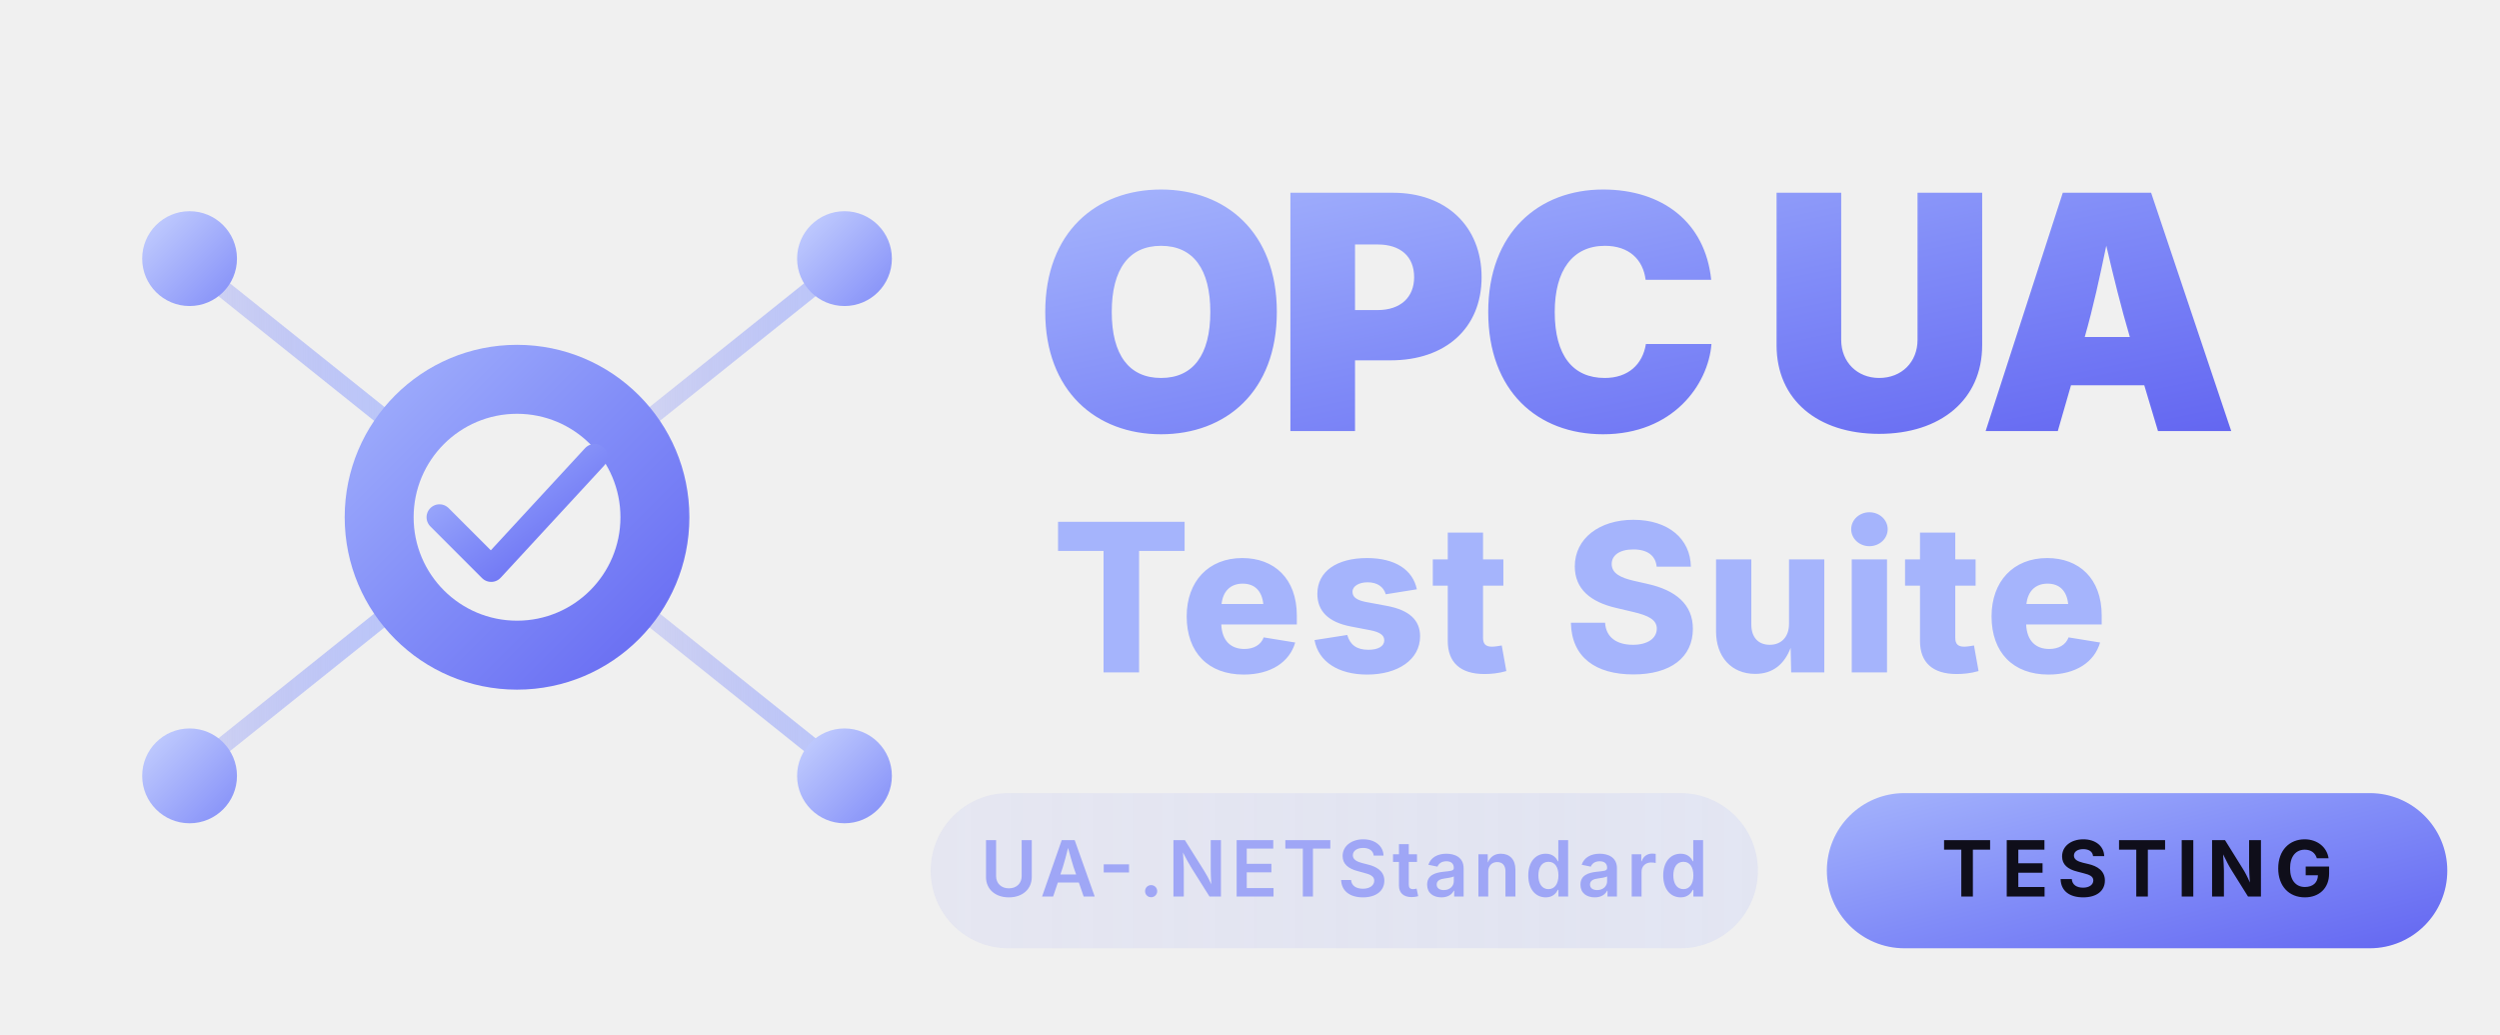
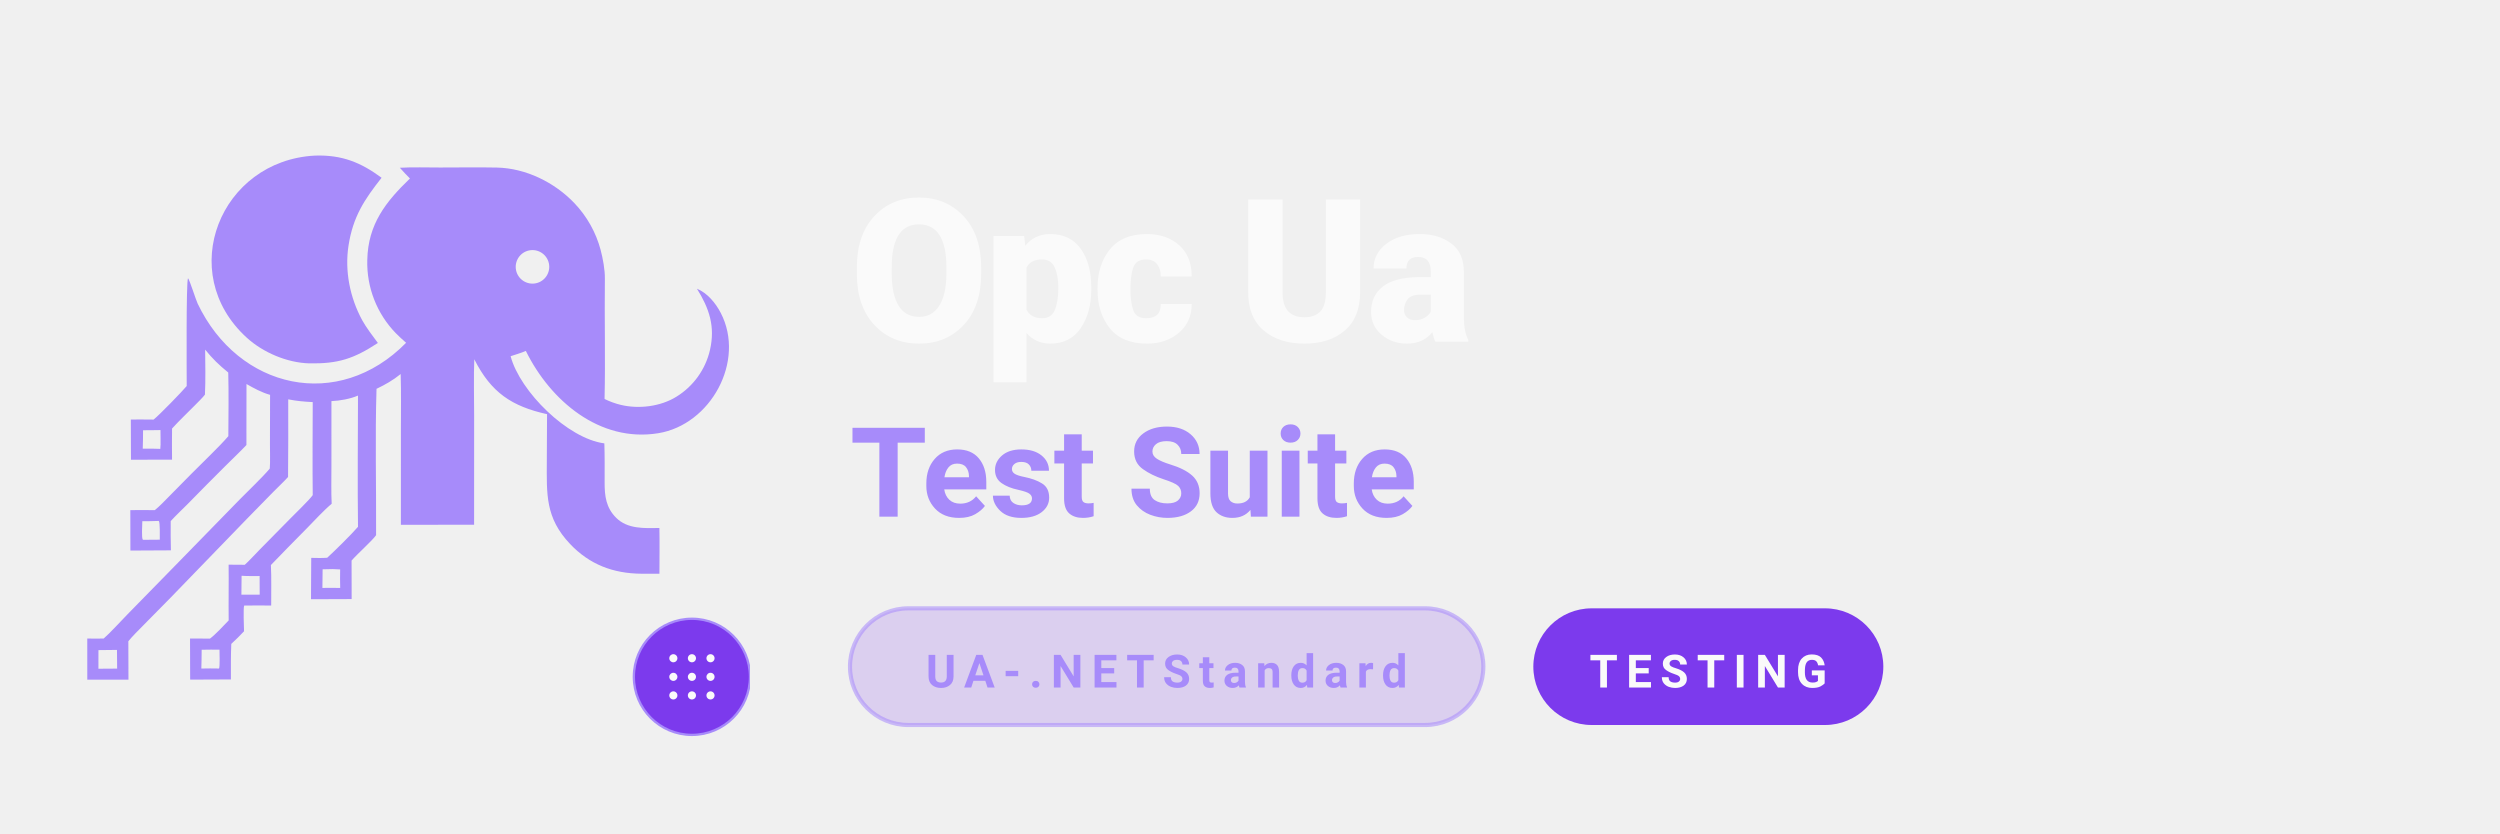
- <svg xmlns="http://www.w3.org/2000/svg" viewBox="0 0 290 120" width="290" height="120">
-   <defs>
-     <linearGradient id="brand" x1="0%" y1="0%" x2="100%" y2="100%">
-       <stop offset="0%" stop-color="#A5B4FC" />
-       <stop offset="50%" stop-color="#818CF8" />
-       <stop offset="100%" stop-color="#6366F1" />
-     </linearGradient>
-     <linearGradient id="node" x1="0%" y1="0%" x2="100%" y2="100%">
-       <stop offset="0%" stop-color="#C7D2FE" />
-       <stop offset="100%" stop-color="#818CF8" />
-     </linearGradient>
-     <linearGradient id="line" x1="0%" y1="0%" x2="100%" y2="0%">
-       <stop offset="0%" stop-color="#818CF8" stop-opacity="0.3" />
-       <stop offset="100%" stop-color="#A5B4FC" stop-opacity="0.7" />
-     </linearGradient>
-     <linearGradient id="badge1" x1="0%" y1="0%" x2="100%" y2="0%">
-       <stop offset="0%" stop-color="#818CF8" stop-opacity="0.1" />
-       <stop offset="100%" stop-color="#A5B4FC" stop-opacity="0.18" />
-     </linearGradient>
-     <mask id="ringMask" maskContentUnits="userSpaceOnUse">
-       <rect x="-100" y="-100" width="500" height="500" fill="white" />
-       <circle cx="44" cy="44" r="12" fill="black" />
-     </mask>
-   </defs>
-   <g transform="translate(16, 16)">
-     <line x1="60" y1="32" x2="80" y2="16" stroke="url(#line)" stroke-width="2" stroke-linecap="round" />
-     <line x1="60" y1="56" x2="80" y2="72" stroke="url(#line)" stroke-width="2" stroke-linecap="round" />
-     <line x1="28" y1="32" x2="8" y2="16" stroke="url(#line)" stroke-width="2" stroke-linecap="round" />
-     <line x1="28" y1="56" x2="8" y2="72" stroke="url(#line)" stroke-width="2" stroke-linecap="round" />
-     <circle cx="44" cy="44" r="20" fill="url(#brand)" mask="url(#ringMask)" />
-     <circle cx="82" cy="14" r="5.5" fill="url(#node)" />
-     <circle cx="82" cy="74" r="5.5" fill="url(#node)" />
-     <circle cx="6" cy="14" r="5.5" fill="url(#node)" />
-     <circle cx="6" cy="74" r="5.5" fill="url(#node)" />
-     <path d="M35 44 L41 50 L53 37" fill="none" stroke="url(#brand)" stroke-width="3" stroke-linecap="round" stroke-linejoin="round" />
+ <svg xmlns="http://www.w3.org/2000/svg" width="600" height="200" viewBox="0 0 600 200">
+   <svg x="20" y="20" width="160" height="160" viewBox="236 229 574 574">
+     <defs>
+       <mask id="cutouts" maskUnits="userSpaceOnUse" x="236" y="229" width="574" height="574">
+         <rect x="236" y="229" width="574" height="574" fill="white" />
+         <path fill="black" d="M619.618 372.914C627.415 371.2 635.123 376.141 636.822 383.941C638.521 391.742 633.565 399.441 625.761 401.124C617.978 402.803 610.306 397.864 608.612 390.085C606.918 382.305 611.842 374.623 619.618 372.914Z" />
+         <path fill="black" d="M249.02 717.001L264.969 716.824L265.105 732.919L248.992 733.027C249.066 727.737 249.012 722.304 249.02 717.001Z" />
+         <path fill="black" d="M337.884 716.685C342.891 716.534 348.206 716.604 353.238 716.586C353.258 719.136 353.693 731.506 352.834 732.844C347.76 732.736 342.685 732.743 337.612 732.866C337.842 727.777 337.79 721.858 337.884 716.685Z" />
+         <path fill="black" d="M372.261 652.986C376.872 653.36 383.045 653.203 387.774 653.214C387.735 658.522 387.82 663.963 387.845 669.283L372.098 669.284L372.261 652.986Z" />
+         <path fill="black" d="M450.732 647.235L457.119 647.532C456.932 652.779 457.088 658.203 457.162 663.466L449.213 663.39L441.844 663.451L442.02 647.421L450.732 647.235Z" />
+         <path fill="black" d="M300.999 605.764C302.133 607.16 301.801 619.237 301.826 621.916L287.516 622.03L287.125 621.79C286.069 620.116 286.714 608.775 286.791 606.033C291.528 606.039 296.265 605.949 300.999 605.764Z" />
+         <path fill="black" d="M287.424 527.696C292.289 527.738 297.534 527.595 302.424 527.544C302.318 532.34 302.801 539.208 302.272 543.727C297.452 543.436 292.025 543.552 287.154 543.55C287.392 538.451 287.375 532.831 287.424 527.696Z" />
+       </mask>
+     </defs>
+     <g mask="url(#cutouts)">
+       <path fill="#A78BFA" d="M508.526 301.692C518.464 301.076 532.852 301.47 543.15 301.479C559.15 301.493 576.102 301.178 592.027 301.521C616.978 302.057 641.774 314.259 658.886 332.24C669.629 343.543 677.366 357.359 681.391 372.424C683.345 379.859 685.141 389.46 685.047 397.177C684.628 431.614 685.585 466.356 684.773 500.768C689.267 502.994 693.995 504.709 698.871 505.882C714.32 509.575 733.022 507.292 746.635 498.821C761.265 489.825 771.676 475.337 775.537 458.601C780.198 438.288 774.866 422.727 764.318 405.826C773.348 409.586 780.413 418.171 784.839 426.715C806.298 468.138 776.167 522.962 730.927 530.269C680.586 538.4 638.086 502.236 617.005 459.401C613.579 460.934 607.617 462.713 603.889 463.946C612.006 494.435 653.006 534.884 684.599 538.999C684.969 550.017 684.848 561.627 684.829 572.764C684.809 584.385 686.04 594.362 694.762 603.061C704.582 612.854 718.911 612.049 731.993 611.86C732.252 624.738 732.034 638.295 732.02 651.223L716.508 651.227C692.146 651.023 671.844 643.287 655.076 625.609C633.584 602.951 635.008 582.577 635.058 554.254C635.053 540.788 635.118 527.321 635.253 513.855C604.758 507.056 587.046 495.2 572.605 466.584C572.005 481.468 572.482 500.011 572.482 515.117L572.456 609.023L509.406 609.127L509.428 527.211C509.438 511.474 509.734 494.922 509.22 479.296C502.637 484.646 496.043 488.383 488.44 492.018C487.135 532.584 488.3 577.153 488.056 618.047C484.779 622.767 472.039 634.04 466.954 639.905L467.022 673.059L432.021 673.186C432.01 661.314 432.077 649.442 432.22 637.571C436.993 637.674 441.203 637.809 445.983 637.47C452.572 631.466 466.738 617.475 472.484 610.843C472.004 573.483 472.435 535.268 472.481 497.834C465.802 500.725 456.872 502.334 449.625 502.604L449.603 559.033C449.598 569.155 449.324 581.016 449.819 591.003C443.541 596.143 434.432 606.006 428.497 612.069C418.085 622.554 407.75 633.117 397.495 643.756C398.076 654.998 397.69 667.223 397.746 678.606C390.098 678.512 382.321 678.598 374.662 678.615L374.447 678.803C373.635 680.787 374.245 697.429 374.364 700.77C370.6 704.844 367.427 707.87 363.393 711.632C362.943 721.949 363.044 731.935 363.058 742.259L327.978 742.404L327.868 707.011L345.06 707.082C349.619 703.703 357.027 695.707 361.139 691.434C360.933 675.451 361.293 659.497 361.086 643.432C365.693 643.407 370.385 643.492 375 643.53C378.926 640.009 383.844 634.532 387.727 630.602C396.633 621.675 405.483 612.691 414.276 603.653C417.882 599.961 431.187 587.095 433.512 583.544C433.193 557.059 433.46 529.999 433.506 503.471C425.54 503.011 420.225 502.603 412.409 501.089C412.504 523.373 412.457 545.658 412.268 567.943C408.693 571.894 403.62 576.664 399.738 580.588L376.832 603.98L311.001 671.98L287.32 695.994C283.466 699.928 278.083 705.176 274.754 709.372L274.862 742.446L239.401 742.436L239.389 707.008C244.101 707.144 248.816 707.145 253.529 707.011C258.447 702.855 269.044 691.272 274.048 686.159L317.58 641.676L370.639 587.298C377.859 579.913 390.428 568.017 396.522 560.705C396.998 555.202 396.658 545.661 396.673 539.762L396.787 497.209C389.692 495.268 382.843 491.503 376.476 487.894L376.416 540.427C370.869 546.323 364.047 552.707 358.229 558.523C347.333 569.364 336.515 580.283 325.774 591.278C320.843 596.25 315.988 600.716 311.233 605.902C311.133 614.301 311.189 622.7 311.403 631.097L276.531 631.277L276.46 596.471C283.399 596.331 290.566 596.449 297.524 596.485C301.39 593.432 306.181 588.336 309.782 584.709L329.056 565.168C338.421 555.646 352.671 542.29 360.849 532.791C360.94 515.742 361.251 494.762 360.773 478.005C352.646 471.362 347.428 466.332 340.885 458.282C341.022 470.381 341.295 485.04 340.708 497.011C338.883 499.5 334.27 503.946 332.02 506.25C325.503 512.927 318.657 519.271 312.393 526.208C312.276 535.155 312.272 544.102 312.381 553.049L277.007 553.056L276.899 518.45C283.34 518.356 290.026 518.475 296.486 518.507C300.985 515.058 321.443 493.992 325.005 489.614C325.02 479.545 324.439 400.774 326.105 396.771C327.43 397.934 332.831 415.296 334.42 418.631C369.606 492.484 455.516 511.83 513.905 452.39C510.898 449.717 507.787 446.963 504.99 444.074C488.662 427.236 479.824 404.519 480.481 381.074C481.121 350.273 496.349 331.033 517.208 310.924C514.047 307.815 511.481 304.991 508.526 301.692Z" />
+       <path fill="#A78BFA" d="M435.37 291.216C458.422 290.471 474.641 296.883 492.791 310.302C477.907 329.183 468.189 343.784 464.329 368.703C460.95 390.519 465.547 413.479 476.036 432.833C479.477 439.181 485.253 446.638 489.598 452.545C468.847 466.134 455.424 470.551 430.452 470.109C411.404 469.564 390.73 460.745 376.781 448.065C315.012 391.915 353.971 295.559 435.37 291.216Z" />
+     </g>
+     <g>
+       <circle cx="760" cy="740" r="50" fill="#7C3AED" stroke="#A78BFA" stroke-width="2" />
+       <g fill="#FAFAFA">
+         <circle cx="744" cy="724" r="3.5" />
+         <circle cx="760" cy="724" r="3.5" />
+         <circle cx="776" cy="724" r="3.5" />
+         <circle cx="744" cy="740" r="3.5" />
+         <circle cx="760" cy="740" r="3.5" />
+         <circle cx="776" cy="740" r="3.5" />
+         <circle cx="744" cy="756" r="3.5" />
+         <circle cx="760" cy="756" r="3.5" />
+         <circle cx="776" cy="756" r="3.5" />
+       </g>
+     </g>
+   </svg>
+   <g font-family="system-ui, -apple-system, Segoe UI, Roboto, Inter, sans-serif">
+     <text x="204" y="82" font-size="48" font-weight="800" letter-spacing="-1" fill="#FAFAFA">Opc Ua</text>
+     <text x="204" y="124" font-size="30" font-weight="700" fill="#A78BFA">Test Suite</text>
+     <rect x="204" y="146" width="152" height="28" rx="14" fill="rgba(124,58,237,0.18)" stroke="rgba(167,139,250,0.55)" stroke-width="1" />
+     <text x="280" y="165" font-size="11" font-weight="700" letter-spacing="2" fill="#A78BFA" text-anchor="middle">UA-.NETStandard</text>
+     <rect x="368" y="146" width="84" height="28" rx="14" fill="#7C3AED" />
+     <text x="410" y="165" font-size="11" font-weight="700" letter-spacing="2" fill="#FAFAFA" text-anchor="middle">TESTING</text>
  </g>
-   <text x="120" y="50" font-family="system-ui, -apple-system, 'Segoe UI', sans-serif" font-size="38" font-weight="900" fill="url(#brand)" letter-spacing="-1.5">
-     OPC UA
-   </text>
-   <text x="122" y="78" font-family="system-ui, -apple-system, 'Segoe UI', sans-serif" font-size="24" font-weight="800" fill="#A5B4FC" letter-spacing="0.5">
-     Test Suite
-   </text>
-   <rect x="108" y="92" width="96" height="18" rx="9" fill="url(#badge1)" />
-   <text x="156" y="104" font-family="system-ui, -apple-system, 'Segoe UI', sans-serif" font-size="9" font-weight="600" fill="#818CF8" text-anchor="middle" letter-spacing="0.5" opacity="0.7">
-     UA-.NETStandard
-   </text>
-   <rect x="212" y="92" width="72" height="18" rx="9" fill="url(#brand)" />
-   <text x="248" y="104" font-family="system-ui, -apple-system, 'Segoe UI', sans-serif" font-size="9" font-weight="700" fill="#0F0E1A" text-anchor="middle" letter-spacing="1">
-     TESTING
-   </text>
</svg>
